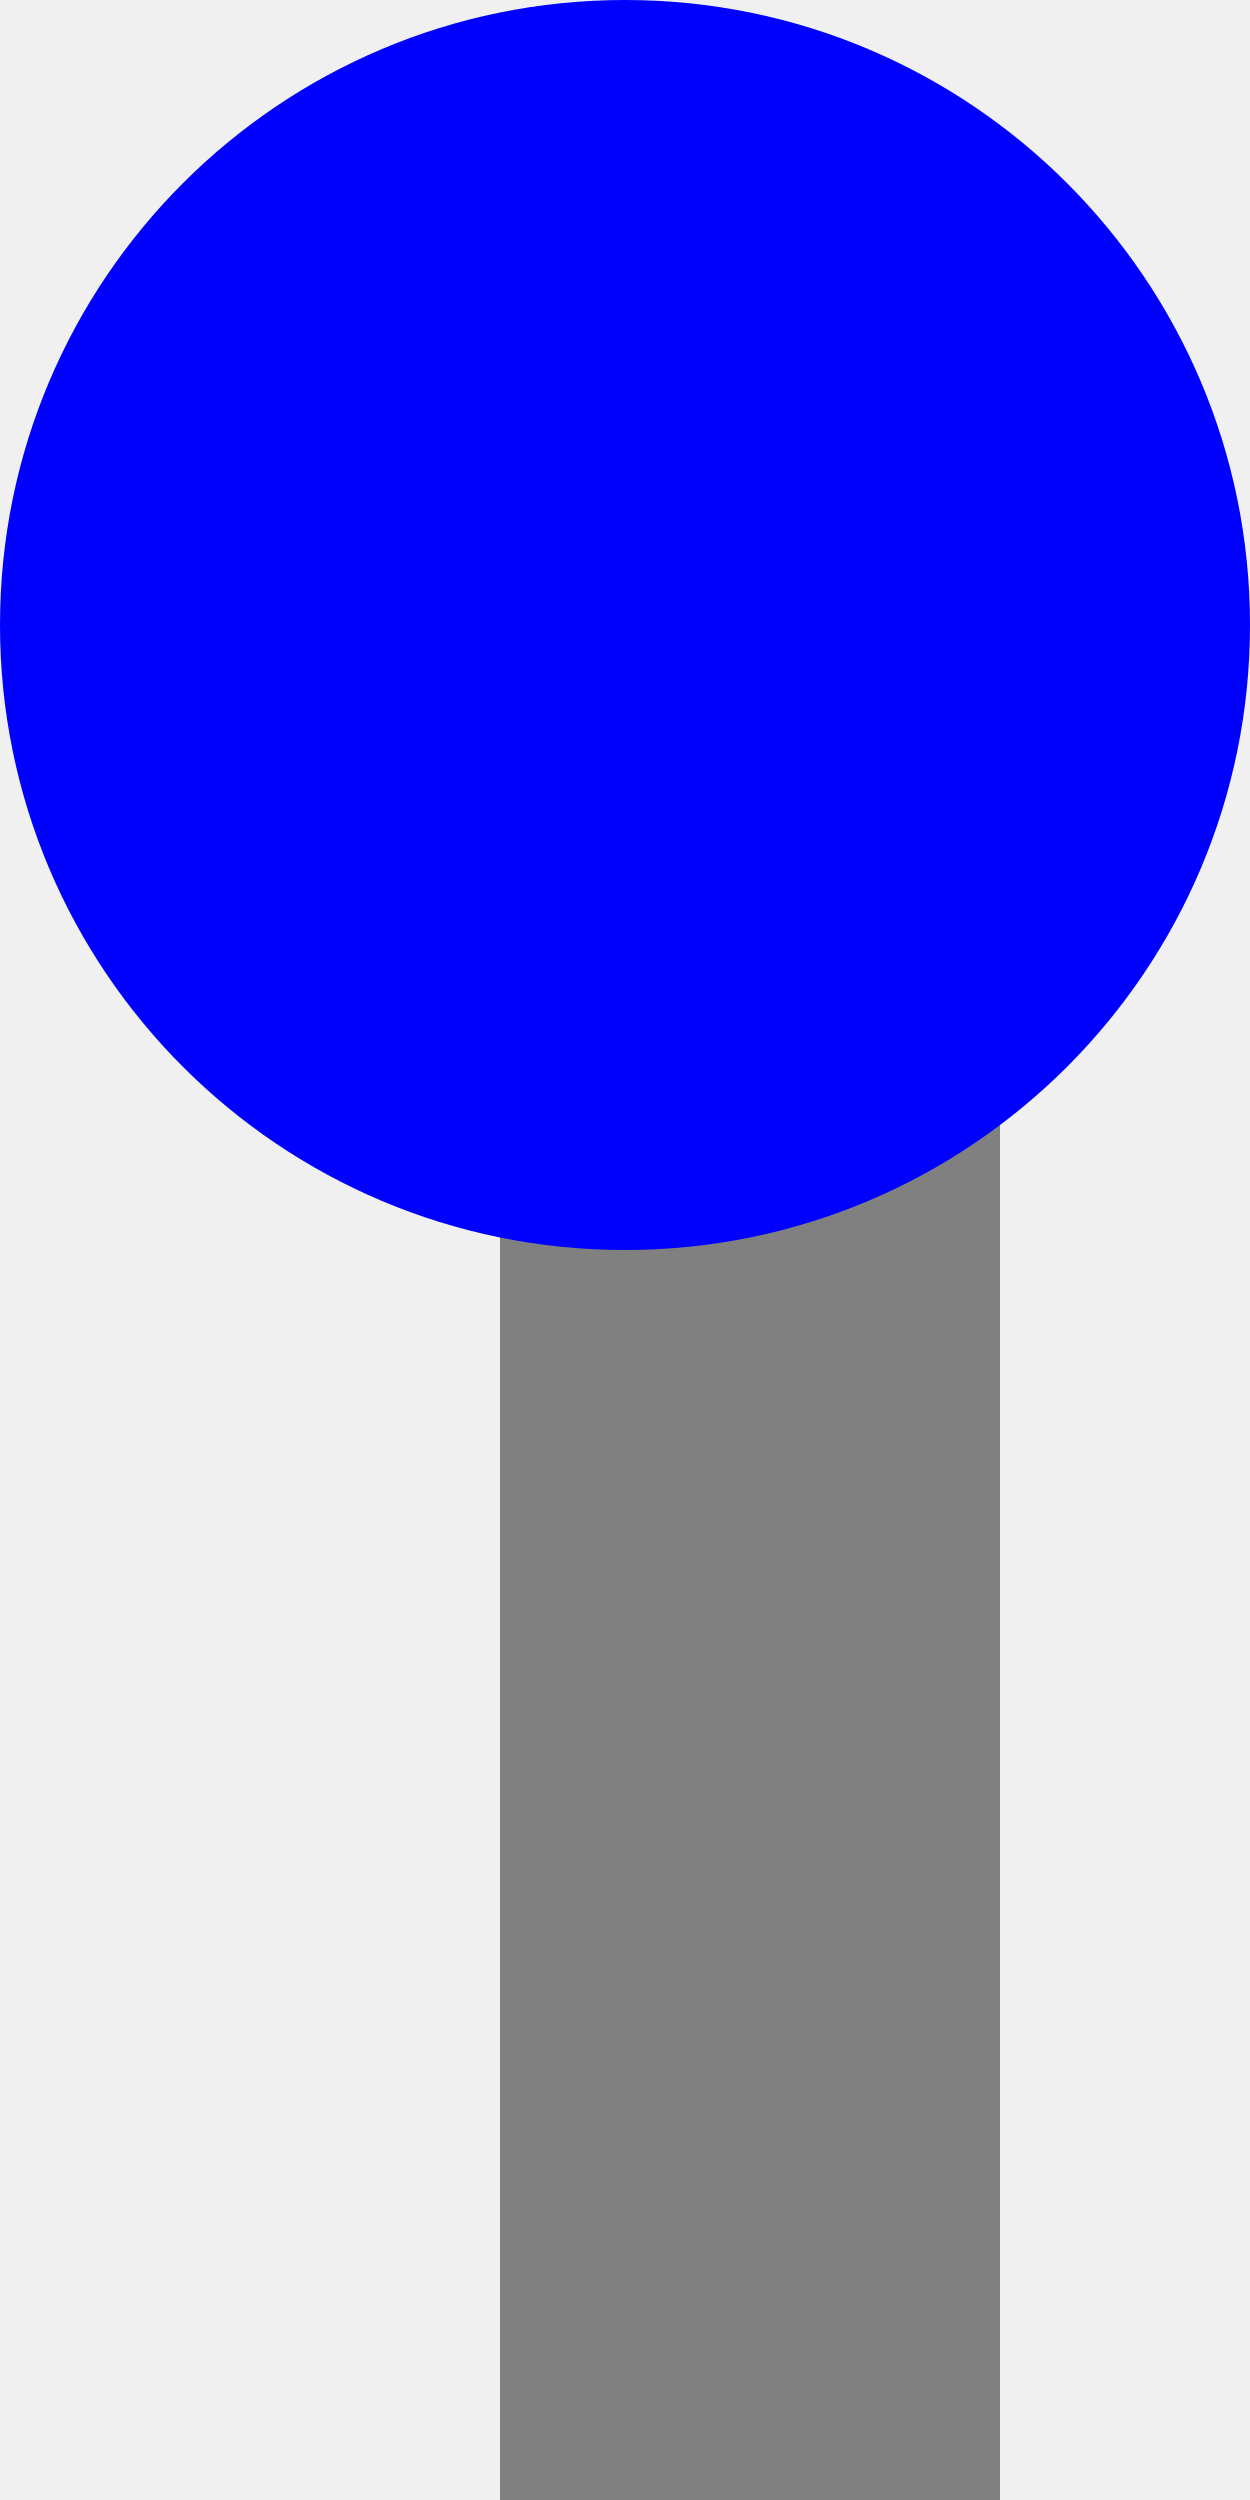
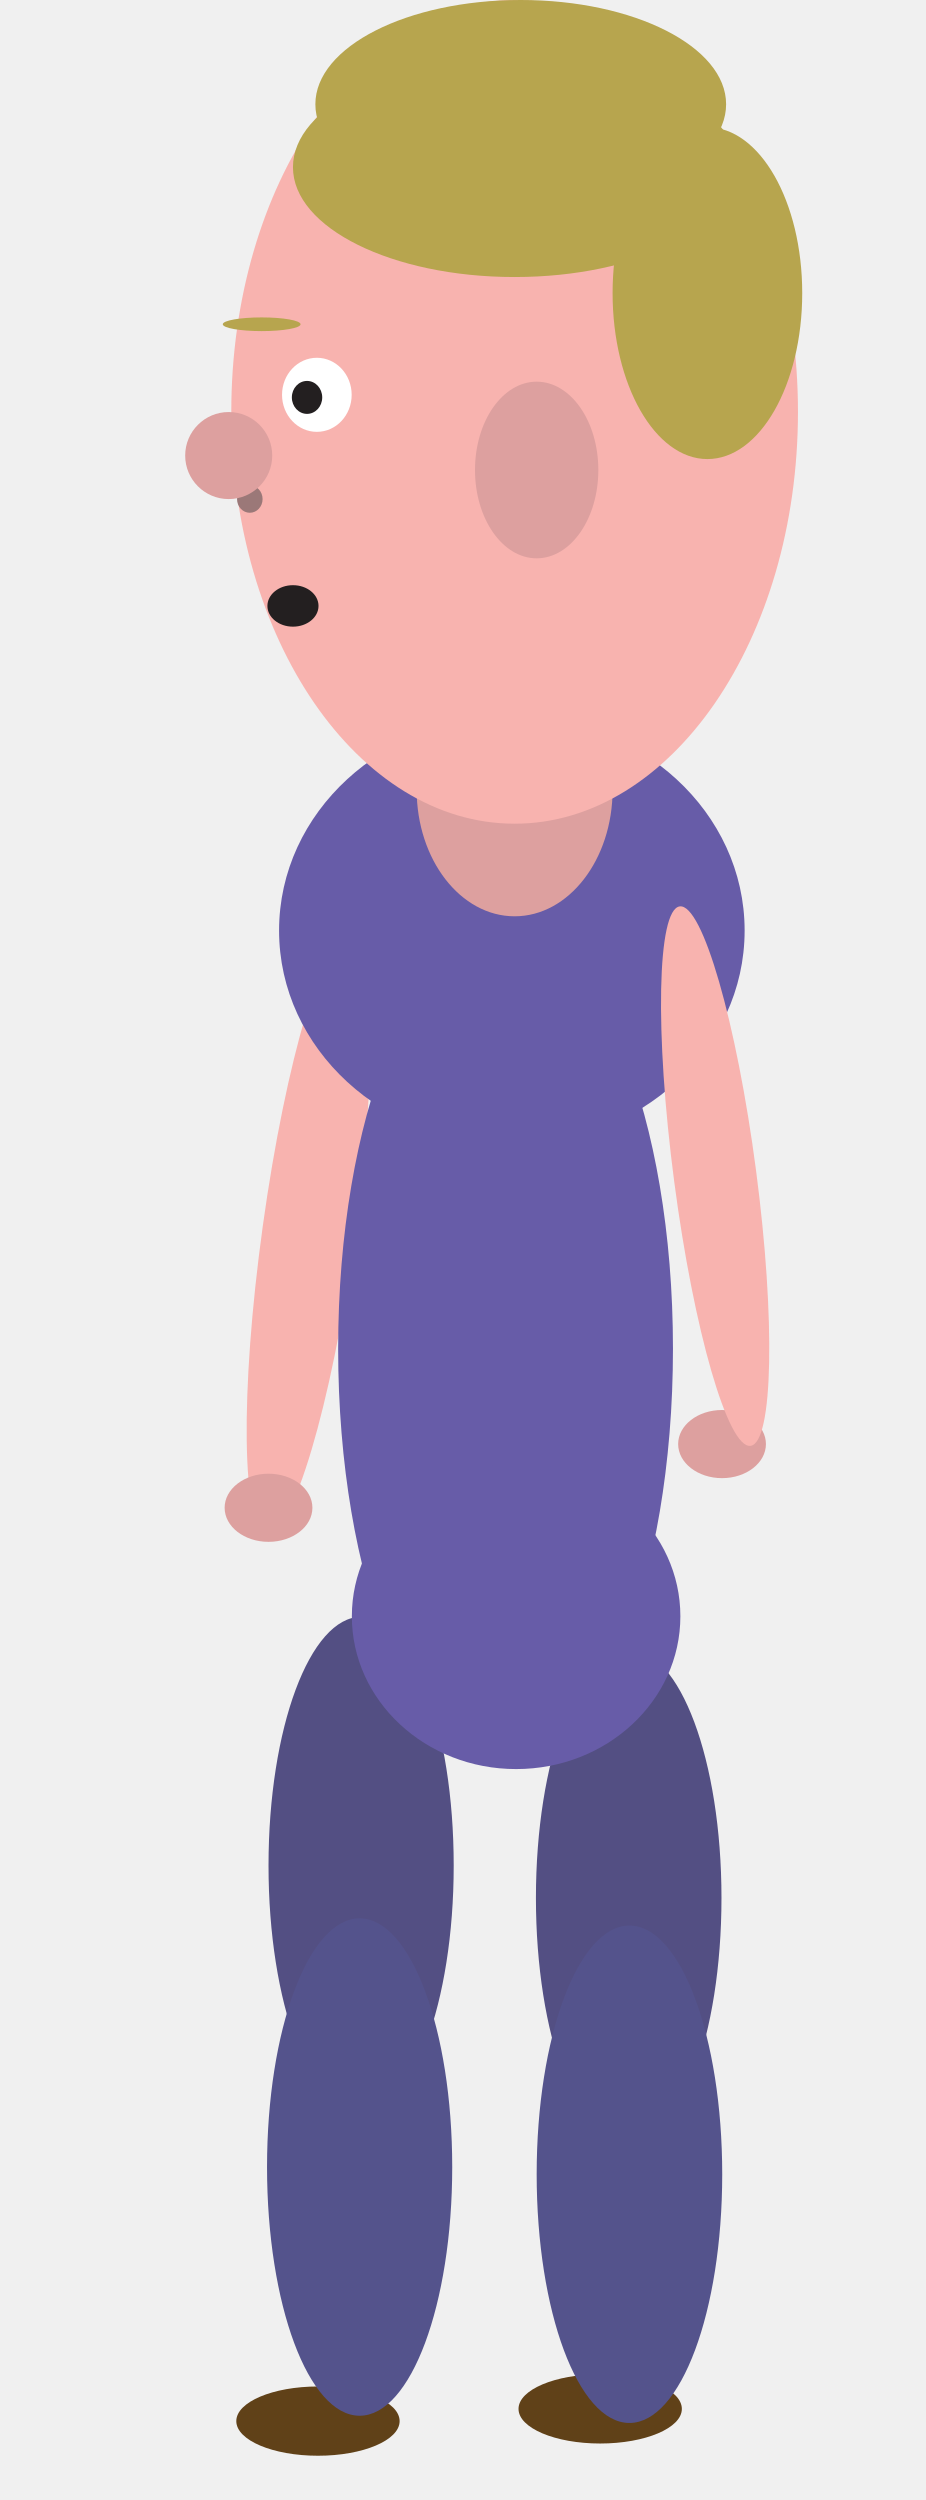
- <svg xmlns="http://www.w3.org/2000/svg" width="50" height="100" version="1.1">
+ <svg xmlns="http://www.w3.org/2000/svg" version="1.1" viewBox="0 0 50 135">
+   <defs>
+     <style>
+       .cls-yellow {
+         fill: #b7a54e;
+       }
+ 
+       .cls-pink {
+         fill: #dda09f;
+       }
+ 
+       .cls-purple {
+         fill: #54538c;
+       }
+ 
+       .cls-white {
+         fill: #fff;
+       }
+ 
+       .cls-black {
+         fill: #231f20;
+       }
+ 
+       .cls-brown {
+         fill: #604118;
+       }
+ 
+       .cls-blue {
+         fill: #534f83;
+       }
+ 
+       .cls-light-red {
+         fill: #9b7878;
+       }
+ 
+       .cls-light-purple {
+         fill: #675ca8;
+       }
+ 
+       .cls-light-pink {
+         fill: #f8b3af;
+       }
+     </style>
+   </defs>
  <g>
-     <rect width="20" height="80" x="20" y="20" fill="gray" />
-     <ellipse rx="25" ry="25" cx="25" cy="25" fill="blue" />
+     <ellipse class="cls-blue" cx="19.5" cy="100.74" rx="5" ry="13.43" />
+     <ellipse class="cls-blue" cx="33.95" cy="102.49" rx="5.01" ry="13.43" />
+     <ellipse class="cls-light-pink" cx="6.76" cy="75.18" rx="16.4" ry="2.5" transform="translate(-58.73 62.93) rotate(-82.11)" />
+     <ellipse class="cls-light-purple" cx="27.64" cy="50.25" rx="12.57" ry="11.56" />
+     <ellipse class="cls-pink" cx="27.79" cy="42.64" rx="5.29" ry="6.84" />
+     <ellipse class="cls-light-pink" cx="27.79" cy="22.24" rx="15.3" ry="22.24" />
+     <ellipse class="cls-white" cx="17.11" cy="21.32" rx="1.88" ry="2" />
+     <ellipse class="cls-black" cx="16.58" cy="21.46" rx=".82" ry=".89" />
+     <ellipse class="cls-black" cx="15.82" cy="32.72" rx="1.38" ry="1.12" />
+     <ellipse class="cls-yellow" cx="27.79" cy="9.03" rx="11.97" ry="5.93" />
+     <ellipse class="cls-yellow" cx="28.12" cy="5.63" rx="11.09" ry="5.63" />
+     <ellipse class="cls-light-red" cx="13.49" cy="26.95" rx=".69" ry=".74" />
+     <circle class="cls-pink" cx="12.35" cy="24.6" r="2.35" />
+     <ellipse class="cls-yellow" cx="14.13" cy="17.51" rx="2.1" ry=".37" />
+     <ellipse class="cls-light-purple" cx="27.3" cy="72.83" rx="9.04" ry="22.58" />
+     <ellipse class="cls-light-purple" cx="27.87" cy="87.28" rx="8.87" ry="8.25" />
+     <ellipse class="cls-brown" cx="32.41" cy="130.08" rx="4.41" ry="1.87" />
+     <ellipse class="cls-brown" cx="17.17" cy="130.74" rx="4.41" ry="1.87" />
+     <ellipse class="cls-pink" cx="14.5" cy="81.42" rx="2.37" ry="1.84" />
+     <ellipse class="cls-pink" cx="38.99" cy="77.98" rx="2.37" ry="1.84" />
+     <ellipse class="cls-purple" cx="19.42" cy="117.02" rx="5" ry="13.43" />
+     <ellipse class="cls-purple" cx="33.99" cy="117.41" rx="5.01" ry="13.43" />
+     <ellipse class="cls-pink" cx="28.98" cy="25.38" rx="3.33" ry="4.77" />
+     <ellipse class="cls-light-pink" cx="38.7" cy="64.81" rx="2.23" ry="14.69" transform="translate(-8.19 4.29) rotate(-7.48)" />
+     <ellipse class="cls-yellow" cx="38.2" cy="15.83" rx="5.12" ry="8.96" />
  </g>
</svg>
